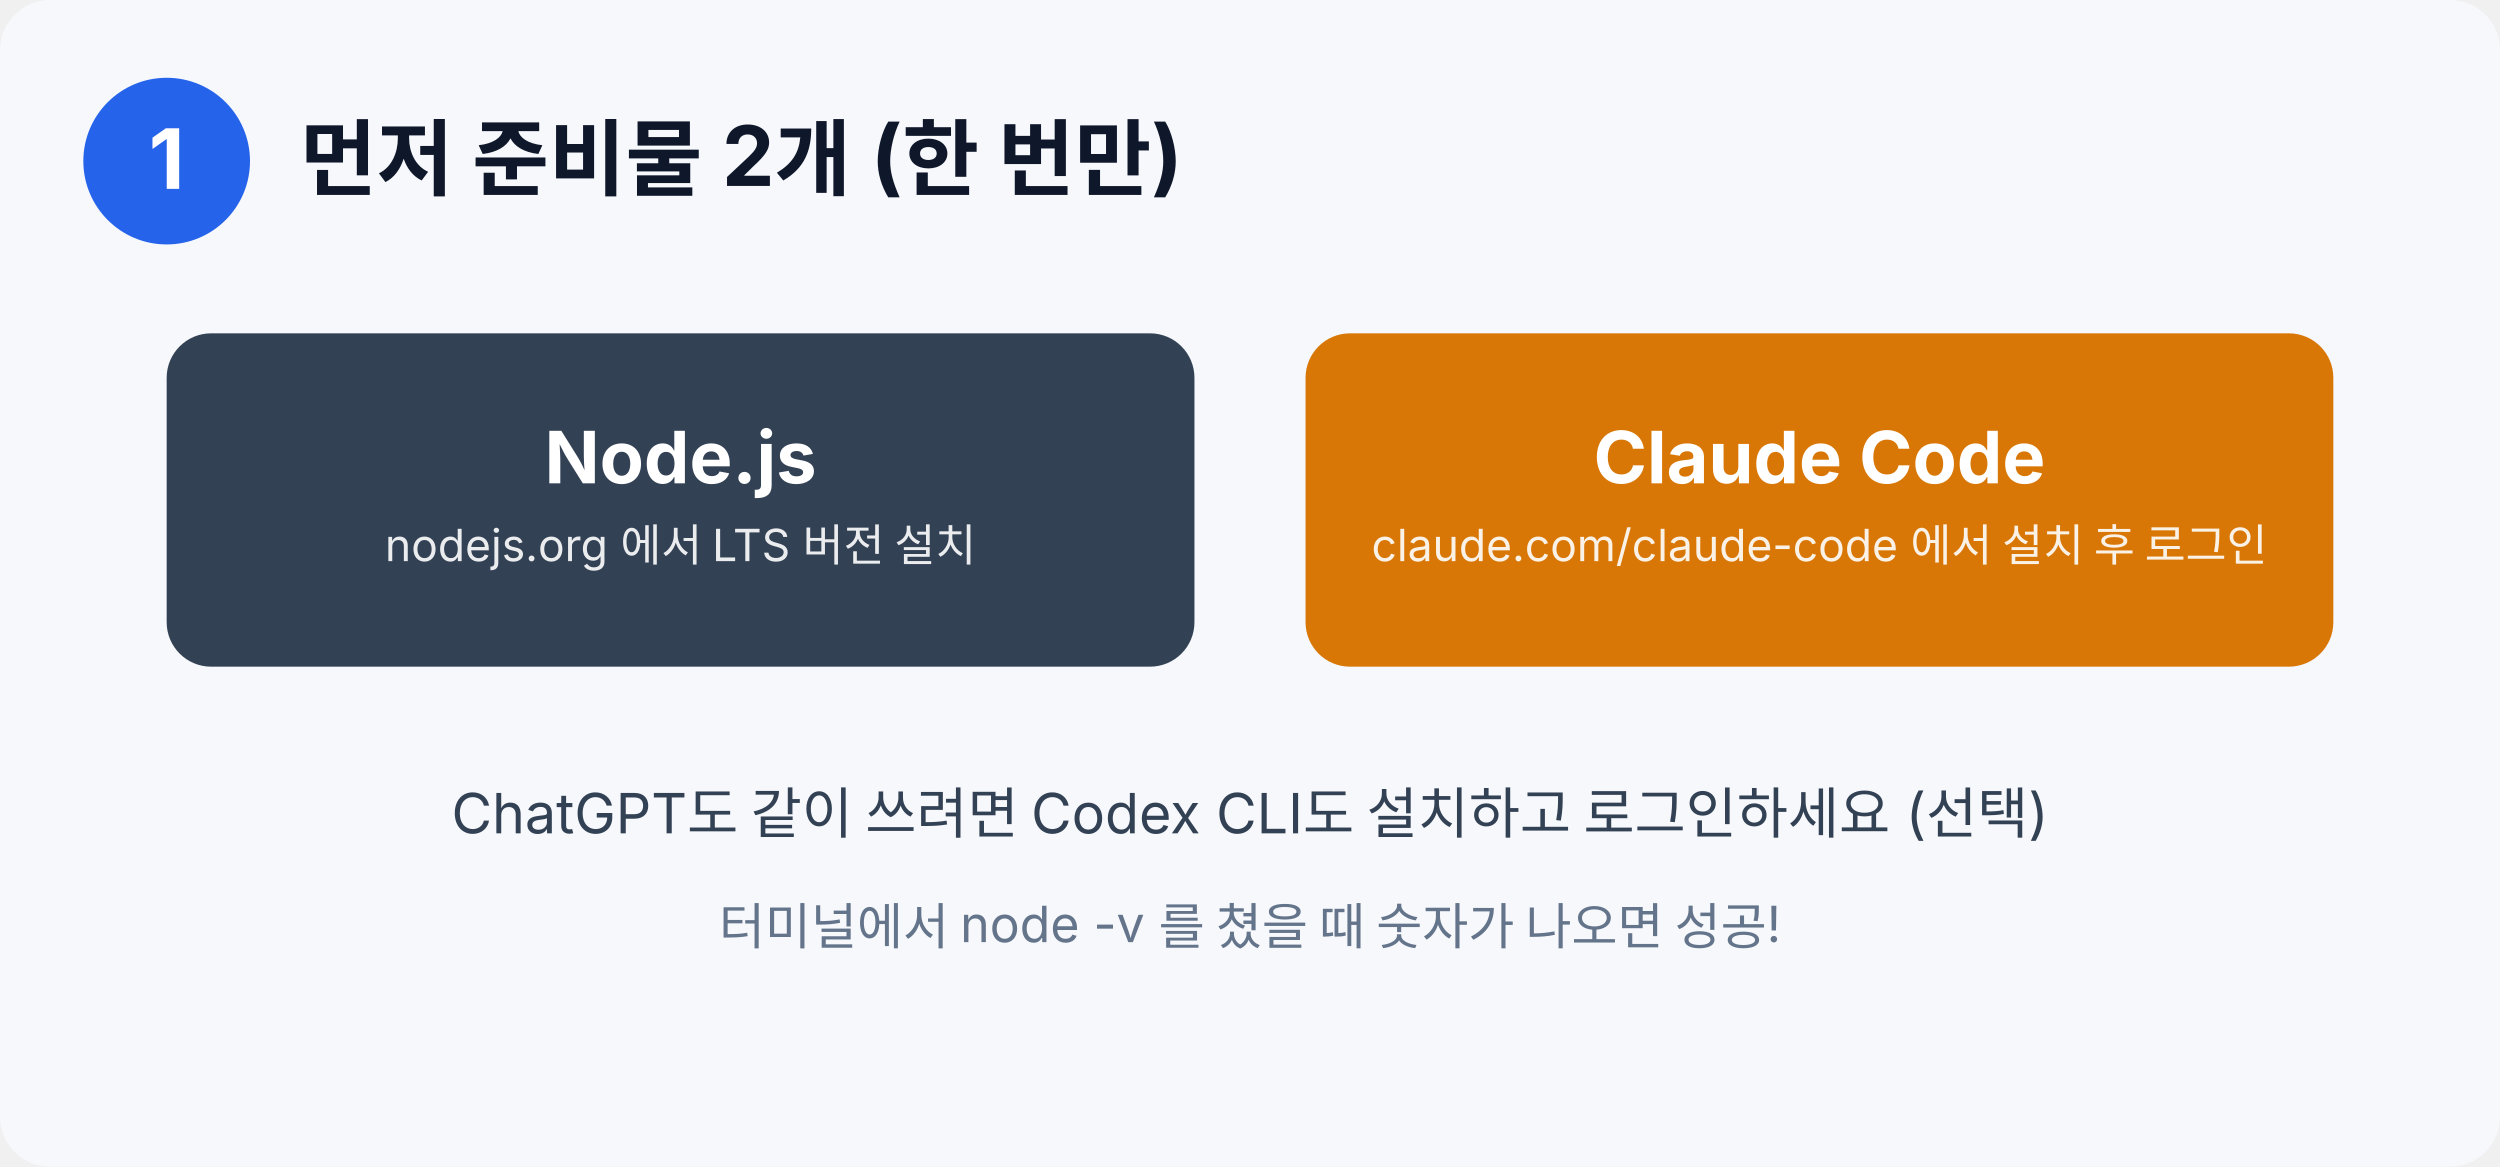
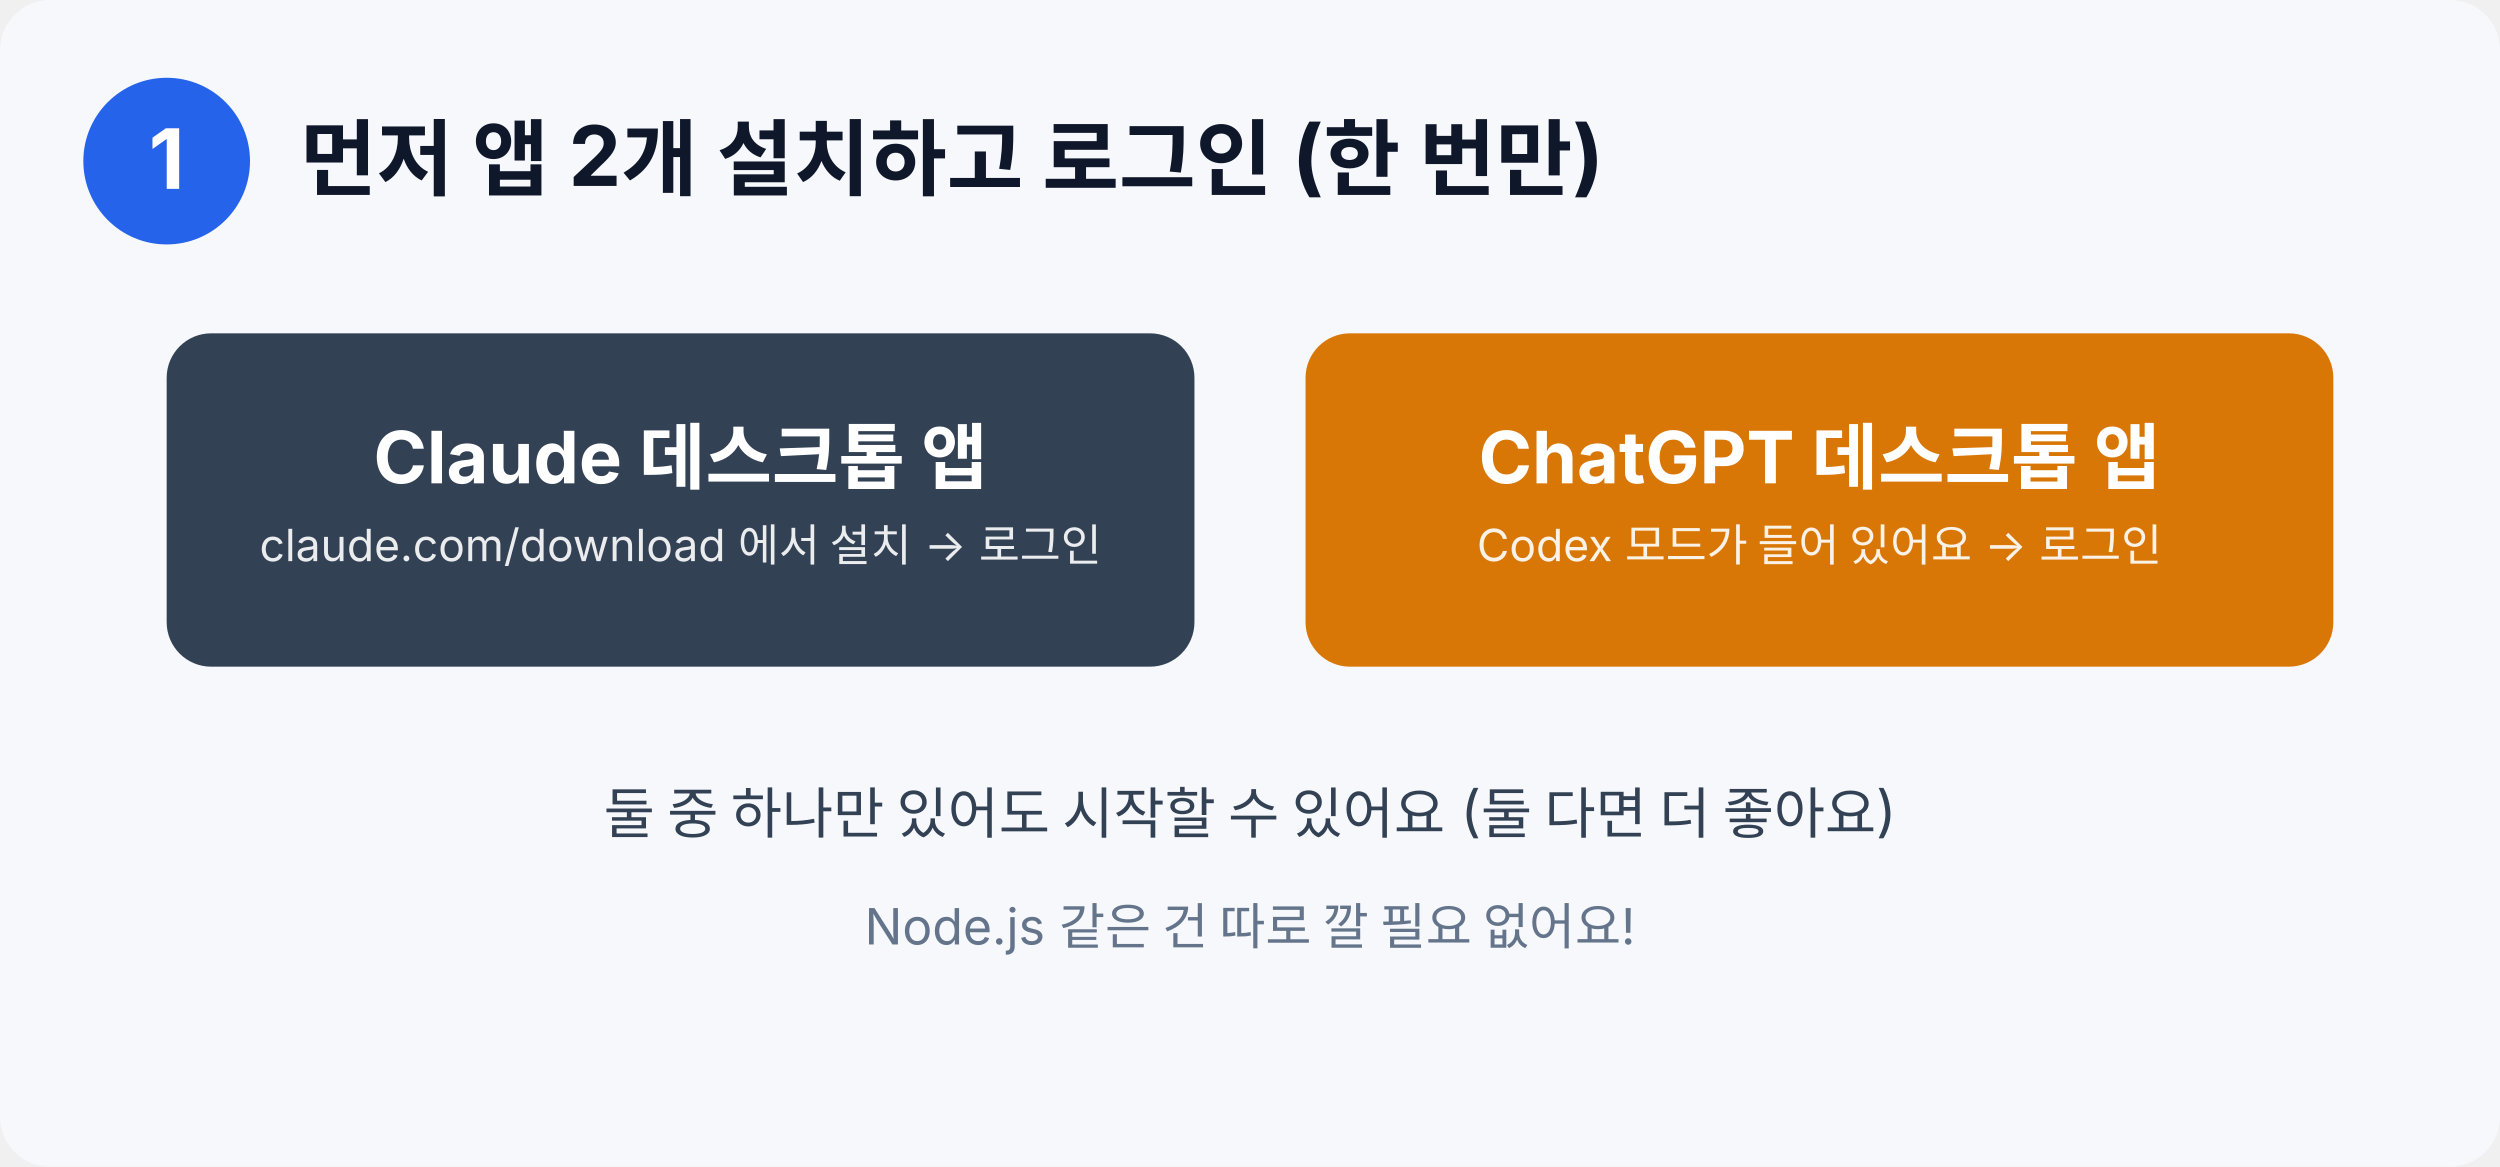
<svg xmlns="http://www.w3.org/2000/svg" viewBox="0 0 900 420" width="900" height="420">
  <rect width="900" height="420" rx="18" fill="#f6f8fb" />
  <defs>
    <marker id="a" markerWidth="10" markerHeight="10" refX="8" refY="5" orient="auto">
      <path d="M0,0 L10,5 L0,10 z" fill="#64748b" />
    </marker>
  </defs>
  <circle cx="60" cy="58" r="30" fill="#2563eb" />
  <text x="60" y="68" text-anchor="middle" font-family="-apple-system,'Segoe UI','Apple SD Gothic Neo','Malgun Gothic',sans-serif" font-size="30" font-weight="700" fill="#fff">1</text>
-   <text x="108" y="68" font-family="-apple-system,'Segoe UI','Apple SD Gothic Neo','Malgun Gothic',sans-serif" font-size="30" font-weight="700" fill="#0f172a">먼저 준비물 2개 (한 번만)</text>
+   <text x="108" y="68" font-family="-apple-system,'Segoe UI','Apple SD Gothic Neo','Malgun Gothic',sans-serif" font-size="30" font-weight="700" fill="#0f172a">먼저 앱 2개 설치하고 로그인 (한 번만)</text>
  <rect x="60" y="120" width="370" height="120" rx="16" fill="#334155" />
-   <text x="245.0" y="174.0" text-anchor="middle" font-family="-apple-system,'Segoe UI','Apple SD Gothic Neo','Malgun Gothic',sans-serif" font-size="26" font-weight="700" fill="#fff">Node.js</text>
-   <text x="245.0" y="202.0" text-anchor="middle" font-family="-apple-system,'Segoe UI','Apple SD Gothic Neo','Malgun Gothic',sans-serif" font-size="16" fill="#fff" opacity=".9">nodejs.org 에서 LTS 버전 설치</text>
+   <text x="245.0" y="174.0" text-anchor="middle" font-family="-apple-system,'Segoe UI','Apple SD Gothic Neo','Malgun Gothic',sans-serif" font-size="26" font-weight="700" fill="#fff">Claude 데스크톱 앱</text>
+   <text x="245.0" y="202.0" text-anchor="middle" font-family="-apple-system,'Segoe UI','Apple SD Gothic Neo','Malgun Gothic',sans-serif" font-size="16" fill="#fff" opacity=".9">claude.com/download 에서 설치 → 로그인</text>
  <rect x="470" y="120" width="370" height="120" rx="16" fill="#d97706" />
-   <text x="655.0" y="174.0" text-anchor="middle" font-family="-apple-system,'Segoe UI','Apple SD Gothic Neo','Malgun Gothic',sans-serif" font-size="26" font-weight="700" fill="#fff">Claude Code</text>
-   <text x="655.0" y="202.0" text-anchor="middle" font-family="-apple-system,'Segoe UI','Apple SD Gothic Neo','Malgun Gothic',sans-serif" font-size="16" fill="#fff" opacity=".9">claude.com/claude-code 에서 설치 후 로그인</text>
-   <text x="450" y="300" text-anchor="middle" font-family="-apple-system,'Segoe UI','Apple SD Gothic Neo','Malgun Gothic',sans-serif" font-size="20" fill="#334155">ChatGPT도 같이 쓰려면 Codex CLI도 설치하고 로그인하세요 (선택)</text>
-   <text x="450" y="340" text-anchor="middle" font-family="-apple-system,'Segoe UI','Apple SD Gothic Neo','Malgun Gothic',sans-serif" font-size="18" fill="#64748b">터미널에서 node -v 를 쳤을 때 숫자가 나오면 성공!</text>
+   <text x="655.0" y="174.0" text-anchor="middle" font-family="-apple-system,'Segoe UI','Apple SD Gothic Neo','Malgun Gothic',sans-serif" font-size="26" font-weight="700" fill="#fff">ChatGPT 데스크톱 앱</text>
+   <text x="655.0" y="202.0" text-anchor="middle" font-family="-apple-system,'Segoe UI','Apple SD Gothic Neo','Malgun Gothic',sans-serif" font-size="16" fill="#fff" opacity=".9">Codex 모드가 들어 있어요 → 로그인</text>
+   <text x="450" y="300" text-anchor="middle" font-family="-apple-system,'Segoe UI','Apple SD Gothic Neo','Malgun Gothic',sans-serif" font-size="20" fill="#334155">둘 중 하나만 있어도 시작할 수 있어요 (둘 다면 더 좋아요)</text>
+   <text x="450" y="340" text-anchor="middle" font-family="-apple-system,'Segoe UI','Apple SD Gothic Neo','Malgun Gothic',sans-serif" font-size="18" fill="#64748b">Node.js 같은 건 따로 깔 필요 없어요!</text>
</svg>
